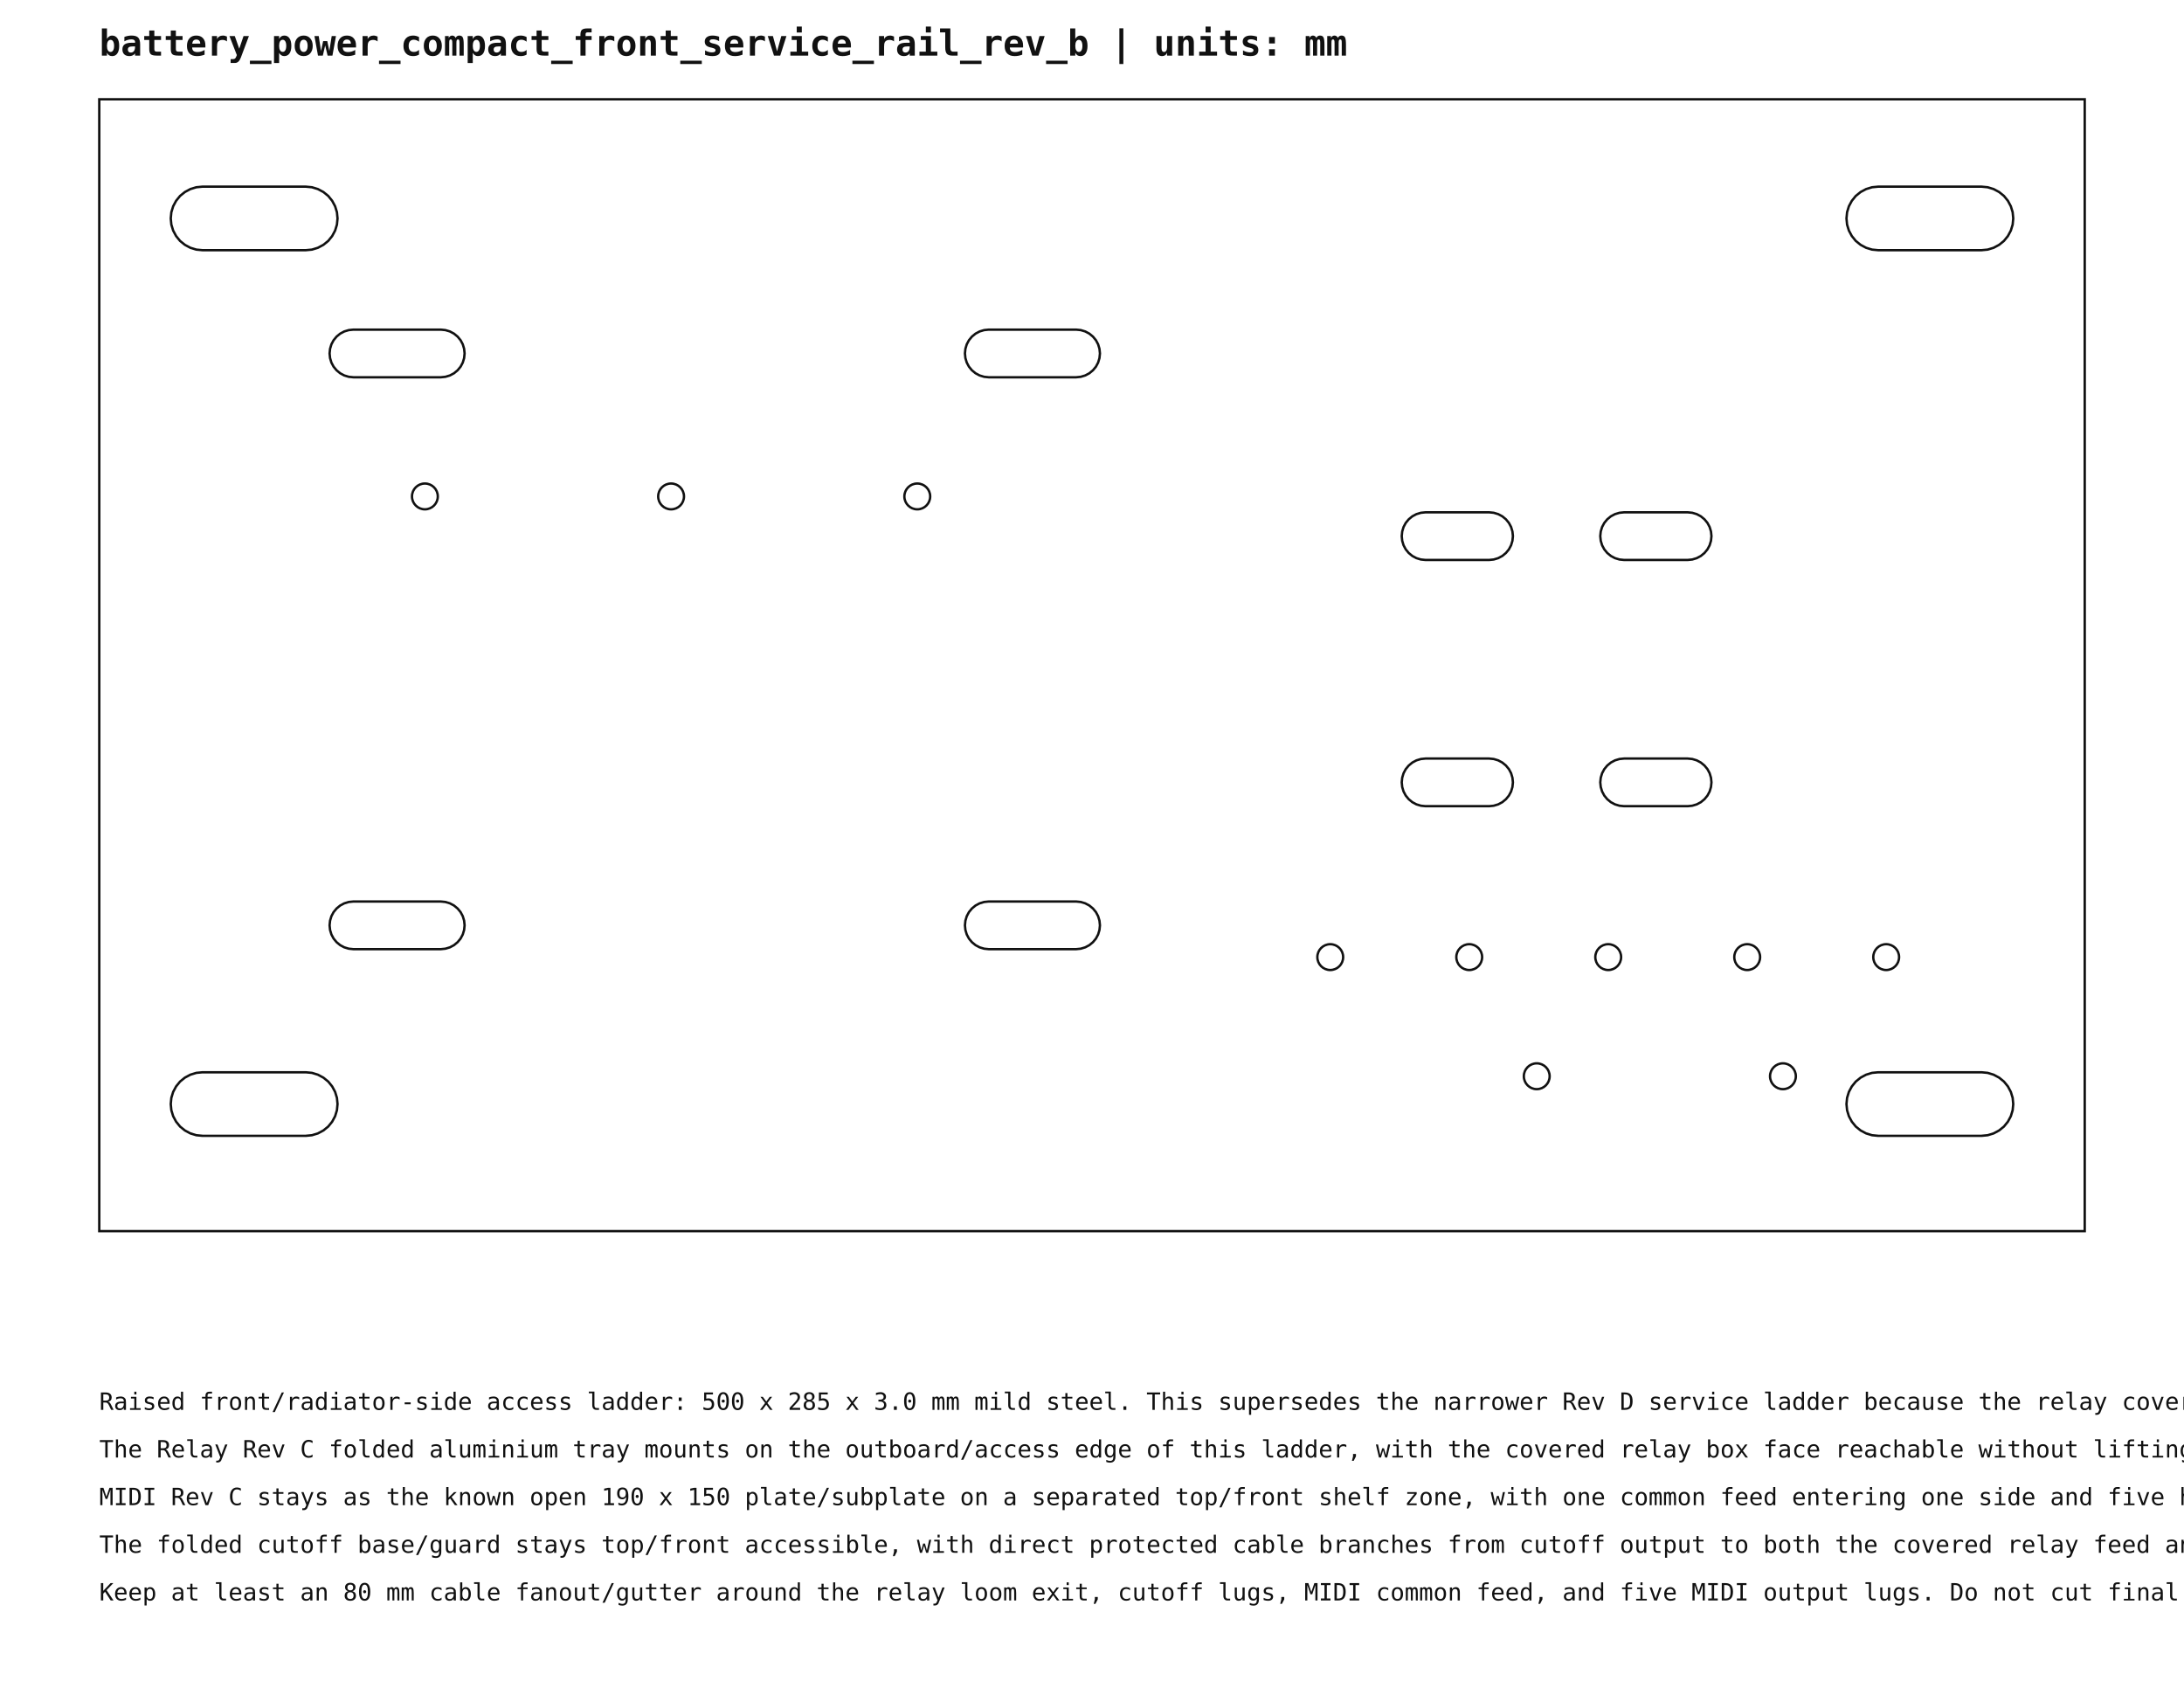
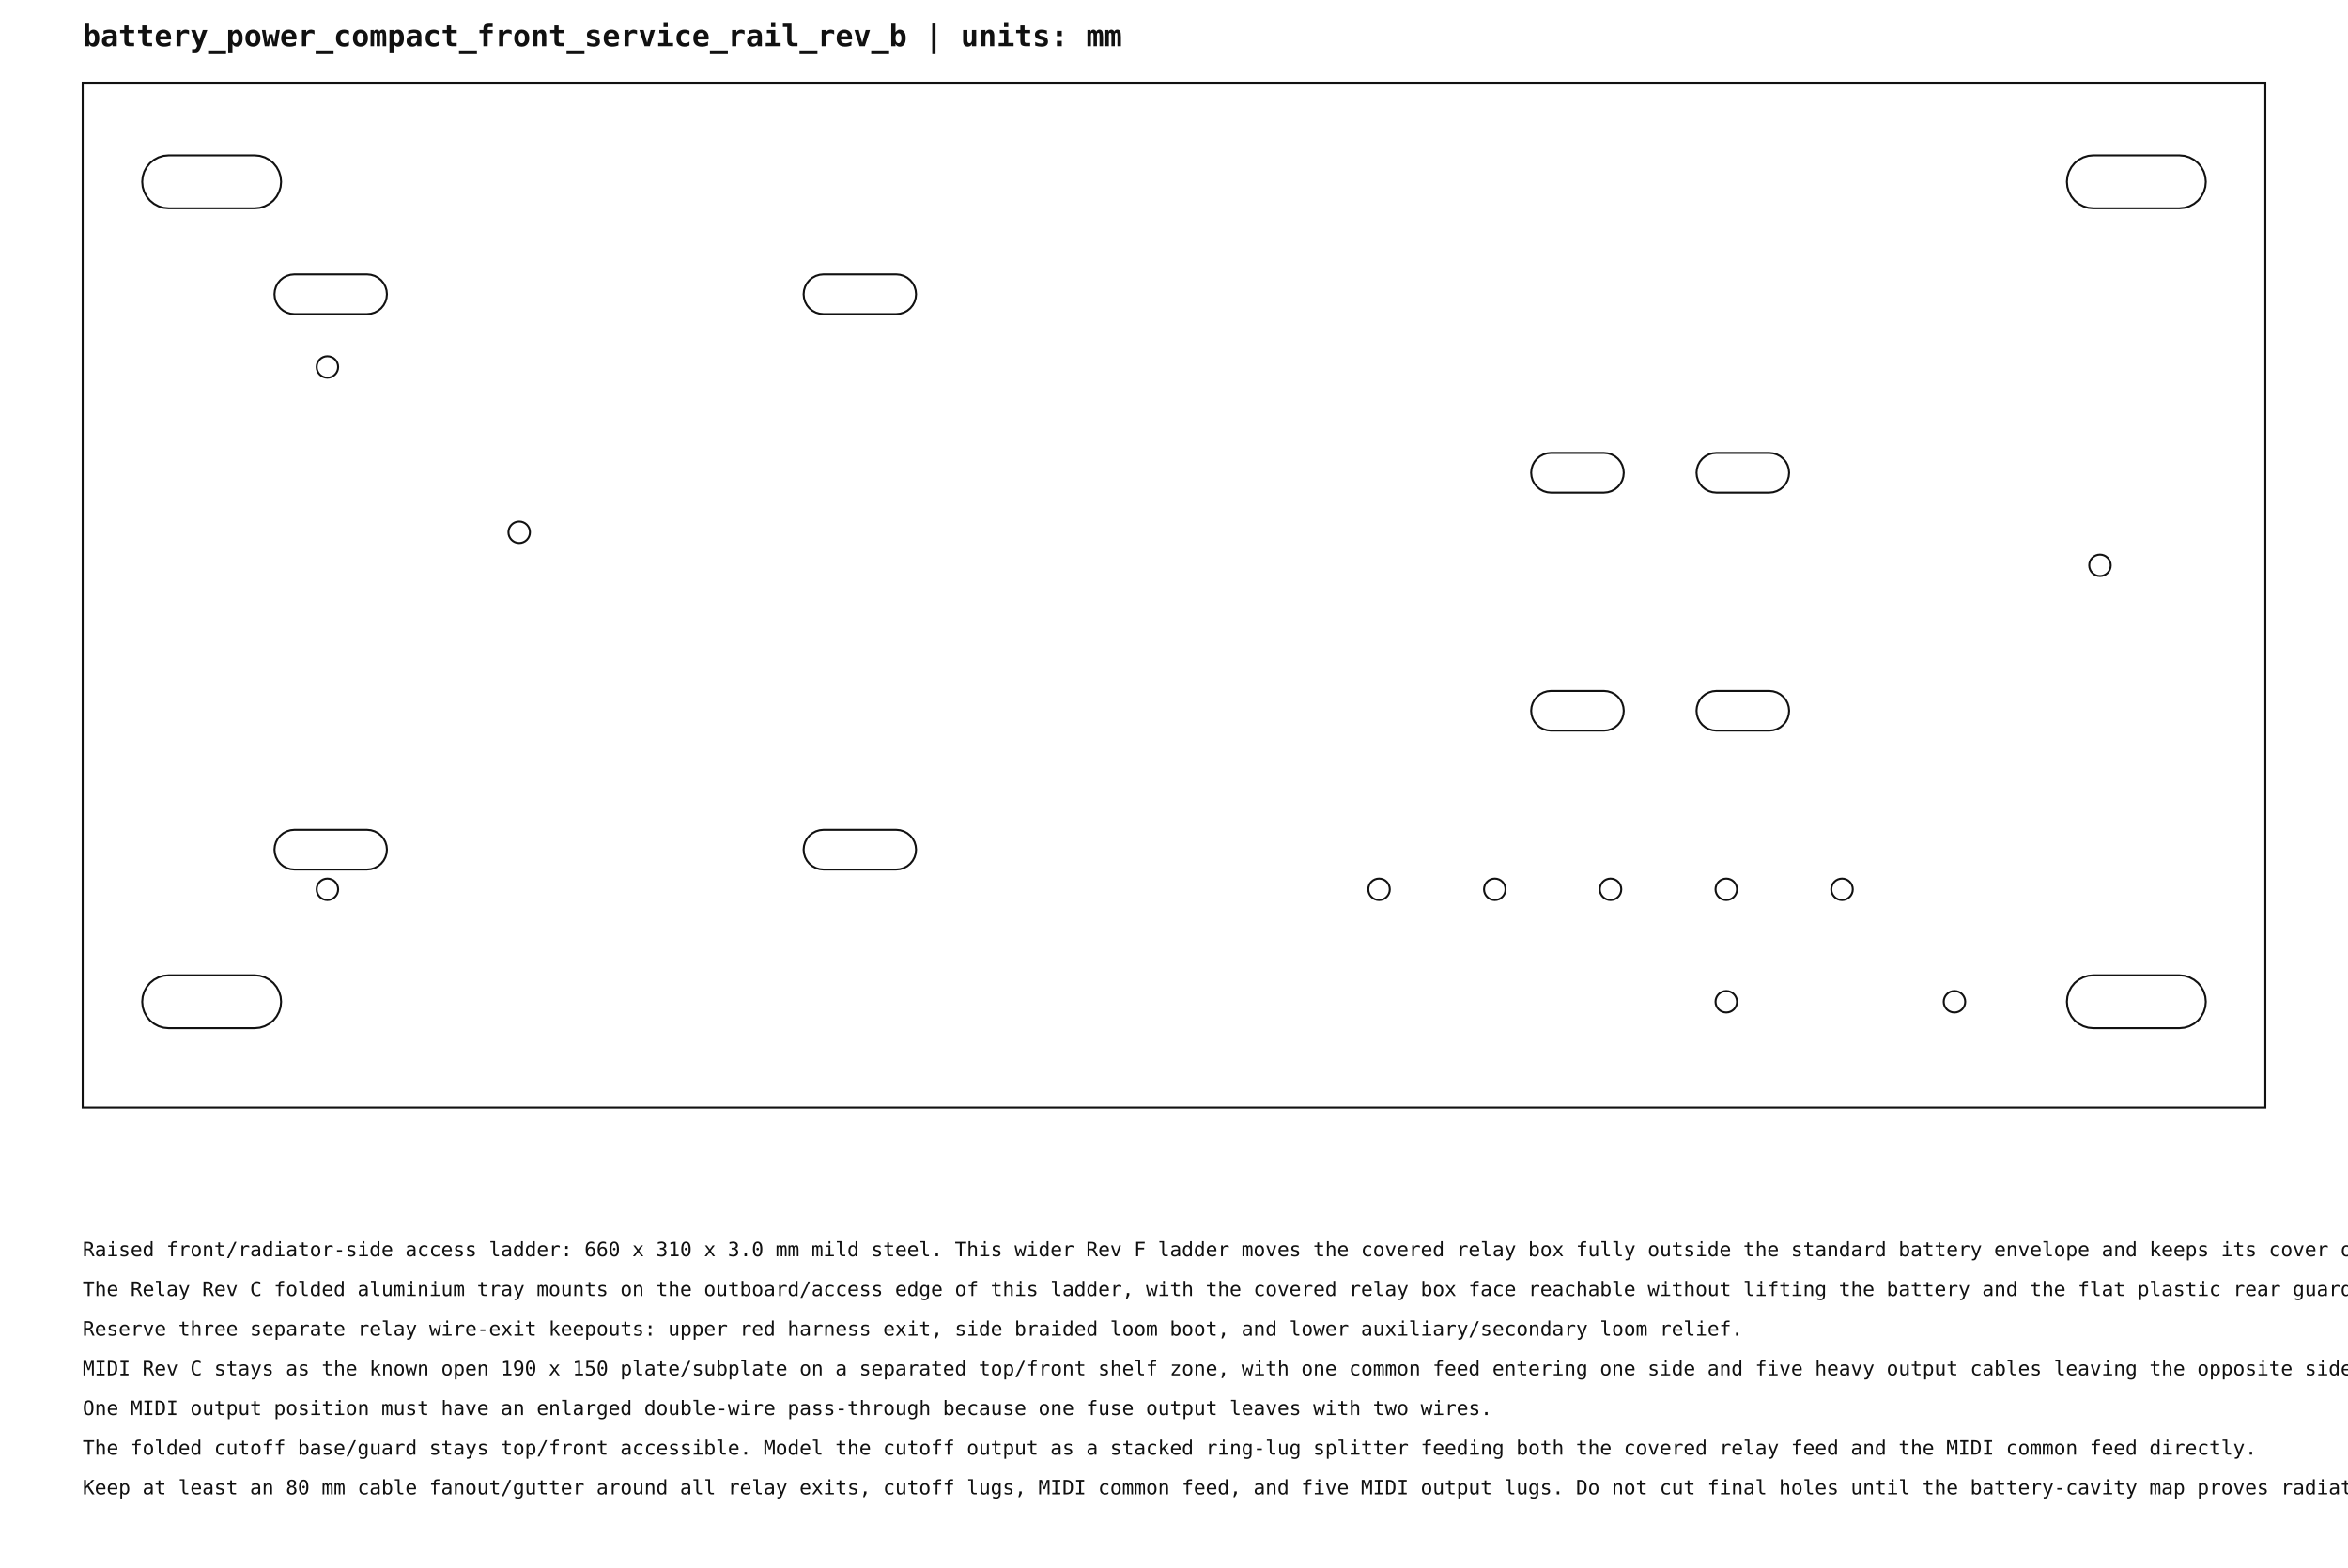
- <svg xmlns="http://www.w3.org/2000/svg" width="550mm" height="425mm" viewBox="0 0 550 425">
+ <svg xmlns="http://www.w3.org/2000/svg" width="710mm" height="474mm" viewBox="0 0 710 474">
  <style>
    .cut { fill: none; stroke: #111; stroke-width: 0.6; }
    .aux { fill: none; stroke: #666; stroke-width: 0.35; }
    .bend { stroke: #0b5fff; stroke-width: 0.4; stroke-dasharray: 3 2; }
    .title { font: 700 9px monospace; fill: #111; }
    .note { font: 6px monospace; fill: #111; }
  </style>
  <text x="25" y="14" class="title">battery_power_compact_front_service_rail_rev_b  |  units: mm</text>
  <g transform="translate(25,25)">
-     <polygon class="cut" points="0,0 500,0 500,285 0,285" />
+     <polygon class="cut" points="0,0 660,0 660,310 0,310" />
    <polygon class="cut" points="18,30 18.15,28.44 18.61,26.94 19.35,25.56 20.34,24.34 21.56,23.35 22.94,22.61 24.44,22.15 26,22 52,22 53.56,22.15 55.06,22.61 56.44,23.35 57.66,24.34 58.65,25.56 59.39,26.94 59.85,28.44 60,30 60,30 59.85,31.56 59.39,33.06 58.65,34.44 57.66,35.66 56.44,36.65 55.06,37.39 53.56,37.85 52,38 26,38 24.44,37.85 22.94,37.39 21.56,36.65 20.34,35.66 19.35,34.44 18.61,33.06 18.15,31.56 18,30" />
-     <polygon class="cut" points="440,30 440.15,28.44 440.61,26.94 441.35,25.56 442.34,24.34 443.56,23.35 444.94,22.61 446.44,22.15 448,22 474,22 475.56,22.15 477.06,22.61 478.44,23.35 479.66,24.34 480.65,25.56 481.39,26.94 481.85,28.44 482,30 482,30 481.85,31.56 481.39,33.06 480.65,34.44 479.66,35.66 478.44,36.65 477.06,37.39 475.56,37.85 474,38 448,38 446.44,37.85 444.94,37.39 443.56,36.65 442.34,35.66 441.35,34.44 440.61,33.06 440.15,31.56 440,30" />
-     <polygon class="cut" points="18,253 18.15,251.44 18.61,249.94 19.35,248.56 20.34,247.34 21.56,246.35 22.94,245.61 24.44,245.15 26,245 52,245 53.56,245.15 55.06,245.61 56.44,246.35 57.66,247.34 58.65,248.56 59.39,249.94 59.85,251.44 60,253 60,253 59.85,254.56 59.39,256.06 58.65,257.44 57.66,258.66 56.44,259.65 55.06,260.39 53.56,260.85 52,261 26,261 24.44,260.85 22.94,260.39 21.56,259.65 20.34,258.66 19.35,257.44 18.61,256.06 18.15,254.56 18,253" />
-     <polygon class="cut" points="440,253 440.15,251.44 440.61,249.94 441.35,248.56 442.34,247.34 443.56,246.35 444.94,245.61 446.44,245.15 448,245 474,245 475.56,245.15 477.06,245.61 478.44,246.35 479.66,247.34 480.65,248.56 481.39,249.94 481.85,251.44 482,253 482,253 481.85,254.56 481.39,256.06 480.65,257.44 479.66,258.66 478.44,259.65 477.06,260.39 475.56,260.85 474,261 448,261 446.44,260.85 444.94,260.39 443.56,259.65 442.34,258.66 441.35,257.44 440.61,256.06 440.15,254.56 440,253" />
+     <polygon class="cut" points="600,30 600.15,28.44 600.61,26.94 601.35,25.56 602.34,24.34 603.56,23.35 604.94,22.61 606.44,22.15 608,22 634,22 635.56,22.15 637.06,22.61 638.44,23.35 639.66,24.34 640.65,25.56 641.39,26.94 641.85,28.44 642,30 642,30 641.85,31.56 641.39,33.06 640.65,34.44 639.66,35.66 638.44,36.65 637.06,37.39 635.56,37.85 634,38 608,38 606.44,37.85 604.94,37.39 603.56,36.65 602.34,35.66 601.35,34.44 600.61,33.06 600.15,31.56 600,30" />
+     <polygon class="cut" points="18,278 18.15,276.44 18.61,274.94 19.35,273.56 20.34,272.34 21.56,271.35 22.94,270.61 24.44,270.15 26,270 52,270 53.56,270.15 55.06,270.61 56.44,271.35 57.66,272.34 58.65,273.56 59.39,274.94 59.85,276.44 60,278 60,278 59.85,279.56 59.39,281.06 58.65,282.44 57.66,283.66 56.44,284.65 55.06,285.39 53.56,285.85 52,286 26,286 24.44,285.85 22.94,285.39 21.56,284.65 20.34,283.66 19.35,282.44 18.61,281.06 18.15,279.56 18,278" />
+     <polygon class="cut" points="600,278 600.15,276.44 600.61,274.94 601.35,273.56 602.34,272.34 603.56,271.35 604.94,270.61 606.44,270.15 608,270 634,270 635.56,270.15 637.06,270.61 638.44,271.35 639.66,272.34 640.65,273.56 641.39,274.94 641.85,276.44 642,278 642,278 641.85,279.56 641.39,281.06 640.65,282.44 639.66,283.66 638.44,284.65 637.06,285.39 635.56,285.85 634,286 608,286 606.44,285.85 604.94,285.39 603.56,284.65 602.34,283.66 601.35,282.44 600.61,281.06 600.15,279.56 600,278" />
    <polygon class="cut" points="58,64 58.12,62.83 58.46,61.7 59.01,60.67 59.76,59.76 60.67,59.01 61.7,58.46 62.83,58.12 64,58 86,58 87.17,58.12 88.3,58.46 89.33,59.01 90.24,59.76 90.99,60.67 91.54,61.7 91.88,62.83 92,64 92,64 91.88,65.17 91.54,66.3 90.99,67.33 90.24,68.24 89.33,68.99 88.3,69.54 87.17,69.88 86,70 64,70 62.83,69.88 61.7,69.54 60.67,68.99 59.76,68.24 59.01,67.33 58.46,66.3 58.12,65.17 58,64" />
    <polygon class="cut" points="218,64 218.12,62.83 218.46,61.7 219.01,60.67 219.76,59.76 220.67,59.01 221.7,58.46 222.83,58.12 224,58 246,58 247.17,58.12 248.3,58.46 249.33,59.01 250.24,59.76 250.99,60.67 251.54,61.7 251.88,62.83 252,64 252,64 251.88,65.17 251.54,66.3 250.99,67.33 250.24,68.24 249.33,68.99 248.3,69.54 247.17,69.88 246,70 224,70 222.83,69.88 221.7,69.54 220.67,68.99 219.76,68.24 219.01,67.33 218.46,66.3 218.12,65.17 218,64" />
-     <polygon class="cut" points="58,208 58.12,206.83 58.46,205.7 59.01,204.67 59.76,203.76 60.67,203.01 61.7,202.46 62.83,202.12 64,202 86,202 87.17,202.12 88.3,202.46 89.33,203.01 90.24,203.76 90.99,204.67 91.54,205.7 91.88,206.83 92,208 92,208 91.88,209.17 91.54,210.3 90.99,211.33 90.24,212.24 89.33,212.99 88.3,213.54 87.17,213.88 86,214 64,214 62.83,213.88 61.7,213.54 60.67,212.99 59.76,212.24 59.01,211.33 58.46,210.3 58.12,209.17 58,208" />
-     <polygon class="cut" points="218,208 218.12,206.83 218.46,205.7 219.01,204.67 219.76,203.76 220.67,203.01 221.7,202.46 222.83,202.12 224,202 246,202 247.17,202.12 248.3,202.46 249.33,203.01 250.24,203.76 250.99,204.67 251.54,205.7 251.88,206.83 252,208 252,208 251.88,209.17 251.54,210.3 250.99,211.33 250.24,212.24 249.33,212.99 248.3,213.54 247.17,213.88 246,214 224,214 222.83,213.88 221.7,213.54 220.67,212.99 219.76,212.24 219.01,211.33 218.46,210.3 218.12,209.17 218,208" />
-     <polygon class="cut" points="328,110 328.12,108.83 328.46,107.7 329.01,106.67 329.76,105.76 330.67,105.01 331.7,104.46 332.83,104.12 334,104 350,104 351.17,104.12 352.3,104.46 353.33,105.01 354.24,105.76 354.99,106.67 355.54,107.7 355.88,108.83 356,110 356,110 355.88,111.17 355.54,112.3 354.99,113.33 354.24,114.24 353.33,114.99 352.3,115.54 351.17,115.88 350,116 334,116 332.83,115.88 331.7,115.54 330.67,114.99 329.76,114.24 329.01,113.33 328.46,112.3 328.12,111.17 328,110" />
-     <polygon class="cut" points="378,110 378.12,108.83 378.46,107.7 379.01,106.67 379.76,105.76 380.67,105.01 381.7,104.46 382.83,104.12 384,104 400,104 401.17,104.12 402.3,104.46 403.33,105.01 404.24,105.76 404.99,106.67 405.54,107.7 405.88,108.83 406,110 406,110 405.88,111.17 405.54,112.3 404.99,113.33 404.24,114.24 403.33,114.99 402.3,115.54 401.17,115.88 400,116 384,116 382.83,115.88 381.7,115.54 380.67,114.99 379.76,114.24 379.01,113.33 378.46,112.3 378.12,111.17 378,110" />
-     <polygon class="cut" points="328,172 328.12,170.83 328.46,169.7 329.01,168.67 329.76,167.76 330.67,167.01 331.7,166.46 332.83,166.12 334,166 350,166 351.17,166.12 352.3,166.46 353.33,167.01 354.24,167.76 354.99,168.67 355.54,169.7 355.88,170.83 356,172 356,172 355.88,173.17 355.54,174.3 354.99,175.33 354.24,176.24 353.33,176.99 352.3,177.54 351.17,177.88 350,178 334,178 332.83,177.88 331.7,177.54 330.67,176.99 329.76,176.24 329.01,175.33 328.46,174.3 328.12,173.17 328,172" />
-     <polygon class="cut" points="378,172 378.12,170.83 378.46,169.7 379.01,168.67 379.76,167.76 380.67,167.01 381.7,166.46 382.83,166.12 384,166 400,166 401.17,166.12 402.3,166.46 403.33,167.01 404.24,167.76 404.99,168.67 405.54,169.7 405.88,170.83 406,172 406,172 405.88,173.17 405.54,174.3 404.99,175.33 404.24,176.24 403.33,176.99 402.3,177.54 401.17,177.88 400,178 384,178 382.83,177.88 381.7,177.54 380.67,176.99 379.76,176.24 379.01,175.33 378.46,174.3 378.12,173.17 378,172" />
-     <circle class="cut" cx="82" cy="100" r="3.25" />
-     <circle class="cut" cx="144" cy="100" r="3.25" />
-     <circle class="cut" cx="206" cy="100" r="3.25" />
-     <circle class="cut" cx="310" cy="216" r="3.25" />
-     <circle class="cut" cx="345" cy="216" r="3.25" />
-     <circle class="cut" cx="380" cy="216" r="3.25" />
-     <circle class="cut" cx="415" cy="216" r="3.25" />
-     <circle class="cut" cx="450" cy="216" r="3.25" />
-     <circle class="cut" cx="362" cy="246" r="3.25" />
-     <circle class="cut" cx="424" cy="246" r="3.25" />
+     <polygon class="cut" points="58,232 58.12,230.83 58.46,229.7 59.01,228.67 59.76,227.76 60.67,227.01 61.7,226.46 62.83,226.12 64,226 86,226 87.17,226.12 88.3,226.46 89.33,227.01 90.24,227.76 90.99,228.67 91.54,229.7 91.88,230.83 92,232 92,232 91.88,233.17 91.54,234.3 90.99,235.33 90.24,236.24 89.33,236.99 88.3,237.54 87.17,237.88 86,238 64,238 62.83,237.88 61.7,237.54 60.67,236.99 59.76,236.24 59.01,235.33 58.46,234.3 58.12,233.17 58,232" />
+     <polygon class="cut" points="218,232 218.12,230.83 218.46,229.7 219.01,228.67 219.76,227.76 220.67,227.01 221.7,226.46 222.83,226.12 224,226 246,226 247.17,226.12 248.3,226.46 249.33,227.01 250.24,227.76 250.99,228.67 251.54,229.7 251.88,230.83 252,232 252,232 251.88,233.17 251.54,234.3 250.99,235.33 250.24,236.24 249.33,236.99 248.3,237.54 247.17,237.88 246,238 224,238 222.83,237.88 221.7,237.54 220.67,236.99 219.76,236.24 219.01,235.33 218.46,234.3 218.12,233.17 218,232" />
+     <polygon class="cut" points="438,118 438.12,116.83 438.46,115.7 439.01,114.67 439.76,113.76 440.67,113.01 441.7,112.46 442.83,112.12 444,112 460,112 461.17,112.12 462.3,112.46 463.33,113.01 464.24,113.76 464.99,114.67 465.54,115.7 465.88,116.83 466,118 466,118 465.88,119.17 465.54,120.3 464.99,121.33 464.24,122.24 463.33,122.99 462.3,123.54 461.17,123.88 460,124 444,124 442.83,123.88 441.7,123.54 440.67,122.99 439.76,122.24 439.01,121.33 438.46,120.3 438.12,119.17 438,118" />
+     <polygon class="cut" points="488,118 488.12,116.83 488.46,115.7 489.01,114.67 489.76,113.76 490.67,113.01 491.7,112.46 492.83,112.12 494,112 510,112 511.17,112.12 512.3,112.46 513.33,113.01 514.24,113.76 514.99,114.67 515.54,115.7 515.88,116.83 516,118 516,118 515.88,119.17 515.54,120.3 514.99,121.33 514.24,122.24 513.33,122.99 512.3,123.54 511.17,123.88 510,124 494,124 492.83,123.88 491.7,123.54 490.67,122.99 489.76,122.24 489.01,121.33 488.46,120.3 488.12,119.17 488,118" />
+     <polygon class="cut" points="438,190 438.12,188.83 438.46,187.7 439.01,186.67 439.76,185.76 440.67,185.01 441.7,184.46 442.83,184.12 444,184 460,184 461.17,184.12 462.3,184.46 463.33,185.01 464.24,185.76 464.99,186.67 465.54,187.7 465.88,188.83 466,190 466,190 465.88,191.17 465.54,192.3 464.99,193.33 464.24,194.24 463.33,194.99 462.3,195.54 461.17,195.88 460,196 444,196 442.83,195.88 441.7,195.54 440.67,194.99 439.76,194.24 439.01,193.33 438.46,192.3 438.12,191.17 438,190" />
+     <polygon class="cut" points="488,190 488.12,188.83 488.46,187.7 489.01,186.67 489.76,185.76 490.67,185.01 491.7,184.46 492.83,184.12 494,184 510,184 511.17,184.12 512.3,184.46 513.33,185.01 514.24,185.76 514.99,186.67 515.54,187.7 515.88,188.83 516,190 516,190 515.88,191.17 515.54,192.3 514.99,193.33 514.24,194.24 513.33,194.99 512.3,195.54 511.17,195.88 510,196 494,196 492.83,195.88 491.7,195.54 490.67,194.99 489.76,194.24 489.01,193.33 488.46,192.3 488.12,191.17 488,190" />
+     <circle class="cut" cx="74" cy="86" r="3.25" />
+     <circle class="cut" cx="132" cy="136" r="3.25" />
+     <circle class="cut" cx="74" cy="244" r="3.25" />
+     <circle class="cut" cx="392" cy="244" r="3.25" />
+     <circle class="cut" cx="427" cy="244" r="3.25" />
+     <circle class="cut" cx="462" cy="244" r="3.25" />
+     <circle class="cut" cx="497" cy="244" r="3.25" />
+     <circle class="cut" cx="532" cy="244" r="3.25" />
+     <circle class="cut" cx="497" cy="278" r="3.25" />
+     <circle class="cut" cx="566" cy="278" r="3.25" />
+     <circle class="cut" cx="610" cy="146" r="3.25" />
  </g>
-   <text x="25" y="355" class="note">Raised front/radiator-side access ladder: 500 x 285 x 3.0 mm mild steel. This supersedes the narrower Rev D service ladder because the relay cover and cable exits were still too crowded.</text>
-   <text x="25" y="367" class="note">The Relay Rev C folded aluminium tray mounts on the outboard/access edge of this ladder, with the covered relay box face reachable without lifting the battery and the flat plastic rear guard/underlay between the relay box and the metal tray.</text>
-   <text x="25" y="379" class="note">MIDI Rev C stays as the known open 190 x 150 plate/subplate on a separated top/front shelf zone, with one common feed entering one side and five heavy output cables leaving the opposite side.</text>
-   <text x="25" y="391" class="note">The folded cutoff base/guard stays top/front accessible, with direct protected cable branches from cutoff output to both the covered relay feed and the MIDI common feed.</text>
-   <text x="25" y="403" class="note">Keep at least an 80 mm cable fanout/gutter around the relay loom exit, cutoff lugs, MIDI common feed, and five MIDI output lugs. Do not cut final holes until the battery-cavity map proves radiator, hose, steering, bonnet, tool, and cable-bend clearance.</text>
+   <text x="25" y="380" class="note">Raised front/radiator-side access ladder: 660 x 310 x 3.0 mm mild steel. This wider Rev F ladder moves the covered relay box fully outside the standard battery envelope and keeps its cover openable with the battery installed.</text>
+   <text x="25" y="392" class="note">The Relay Rev C folded aluminium tray mounts on the outboard/access edge of this ladder, with the covered relay box face reachable without lifting the battery and the flat plastic rear guard/underlay between the relay box and the metal tray.</text>
+   <text x="25" y="404" class="note">Reserve three separate relay wire-exit keepouts: upper red harness exit, side braided loom boot, and lower auxiliary/secondary loom relief.</text>
+   <text x="25" y="416" class="note">MIDI Rev C stays as the known open 190 x 150 plate/subplate on a separated top/front shelf zone, with one common feed entering one side and five heavy output cables leaving the opposite side through an attached comb/gland strip.</text>
+   <text x="25" y="428" class="note">One MIDI output position must have an enlarged double-wire pass-through because one fuse output leaves with two wires.</text>
+   <text x="25" y="440" class="note">The folded cutoff base/guard stays top/front accessible. Model the cutoff output as a stacked ring-lug splitter feeding both the covered relay feed and the MIDI common feed directly.</text>
+   <text x="25" y="452" class="note">Keep at least an 80 mm cable fanout/gutter around all relay exits, cutoff lugs, MIDI common feed, and five MIDI output lugs. Do not cut final holes until the battery-cavity map proves radiator, hose, steering, bonnet, tool, battery removal, and cable-bend clearance.</text>
</svg>
